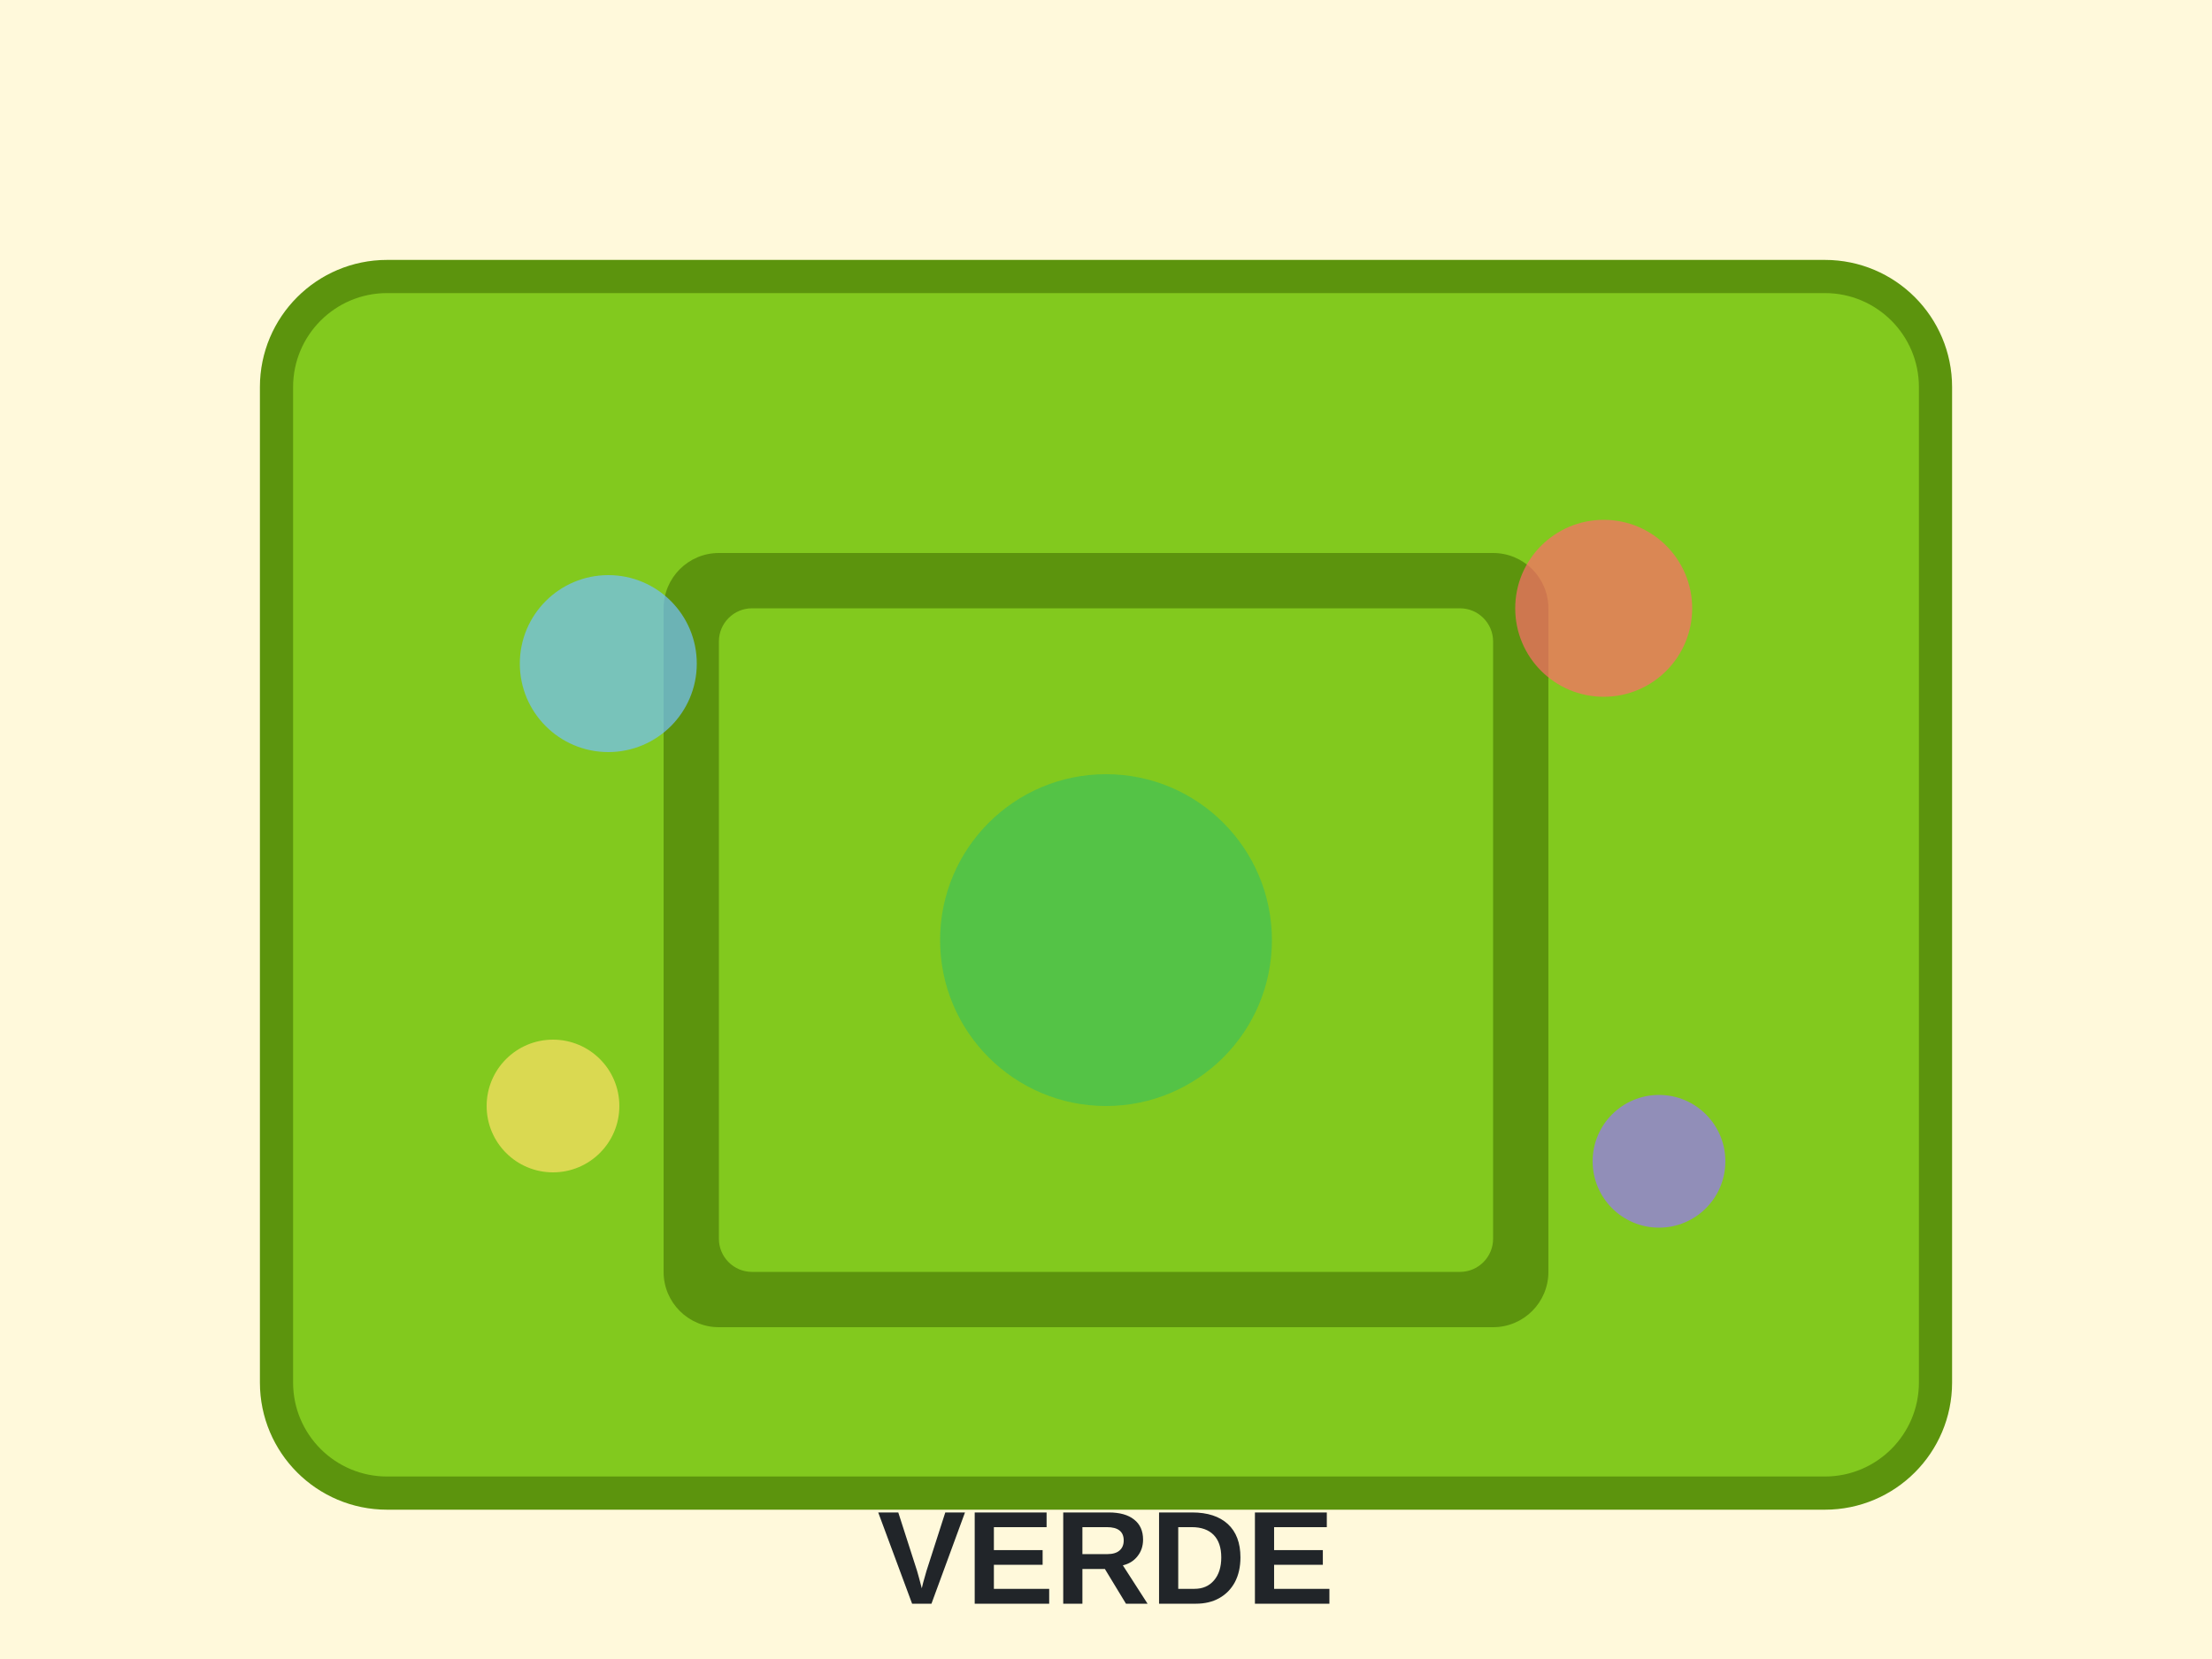
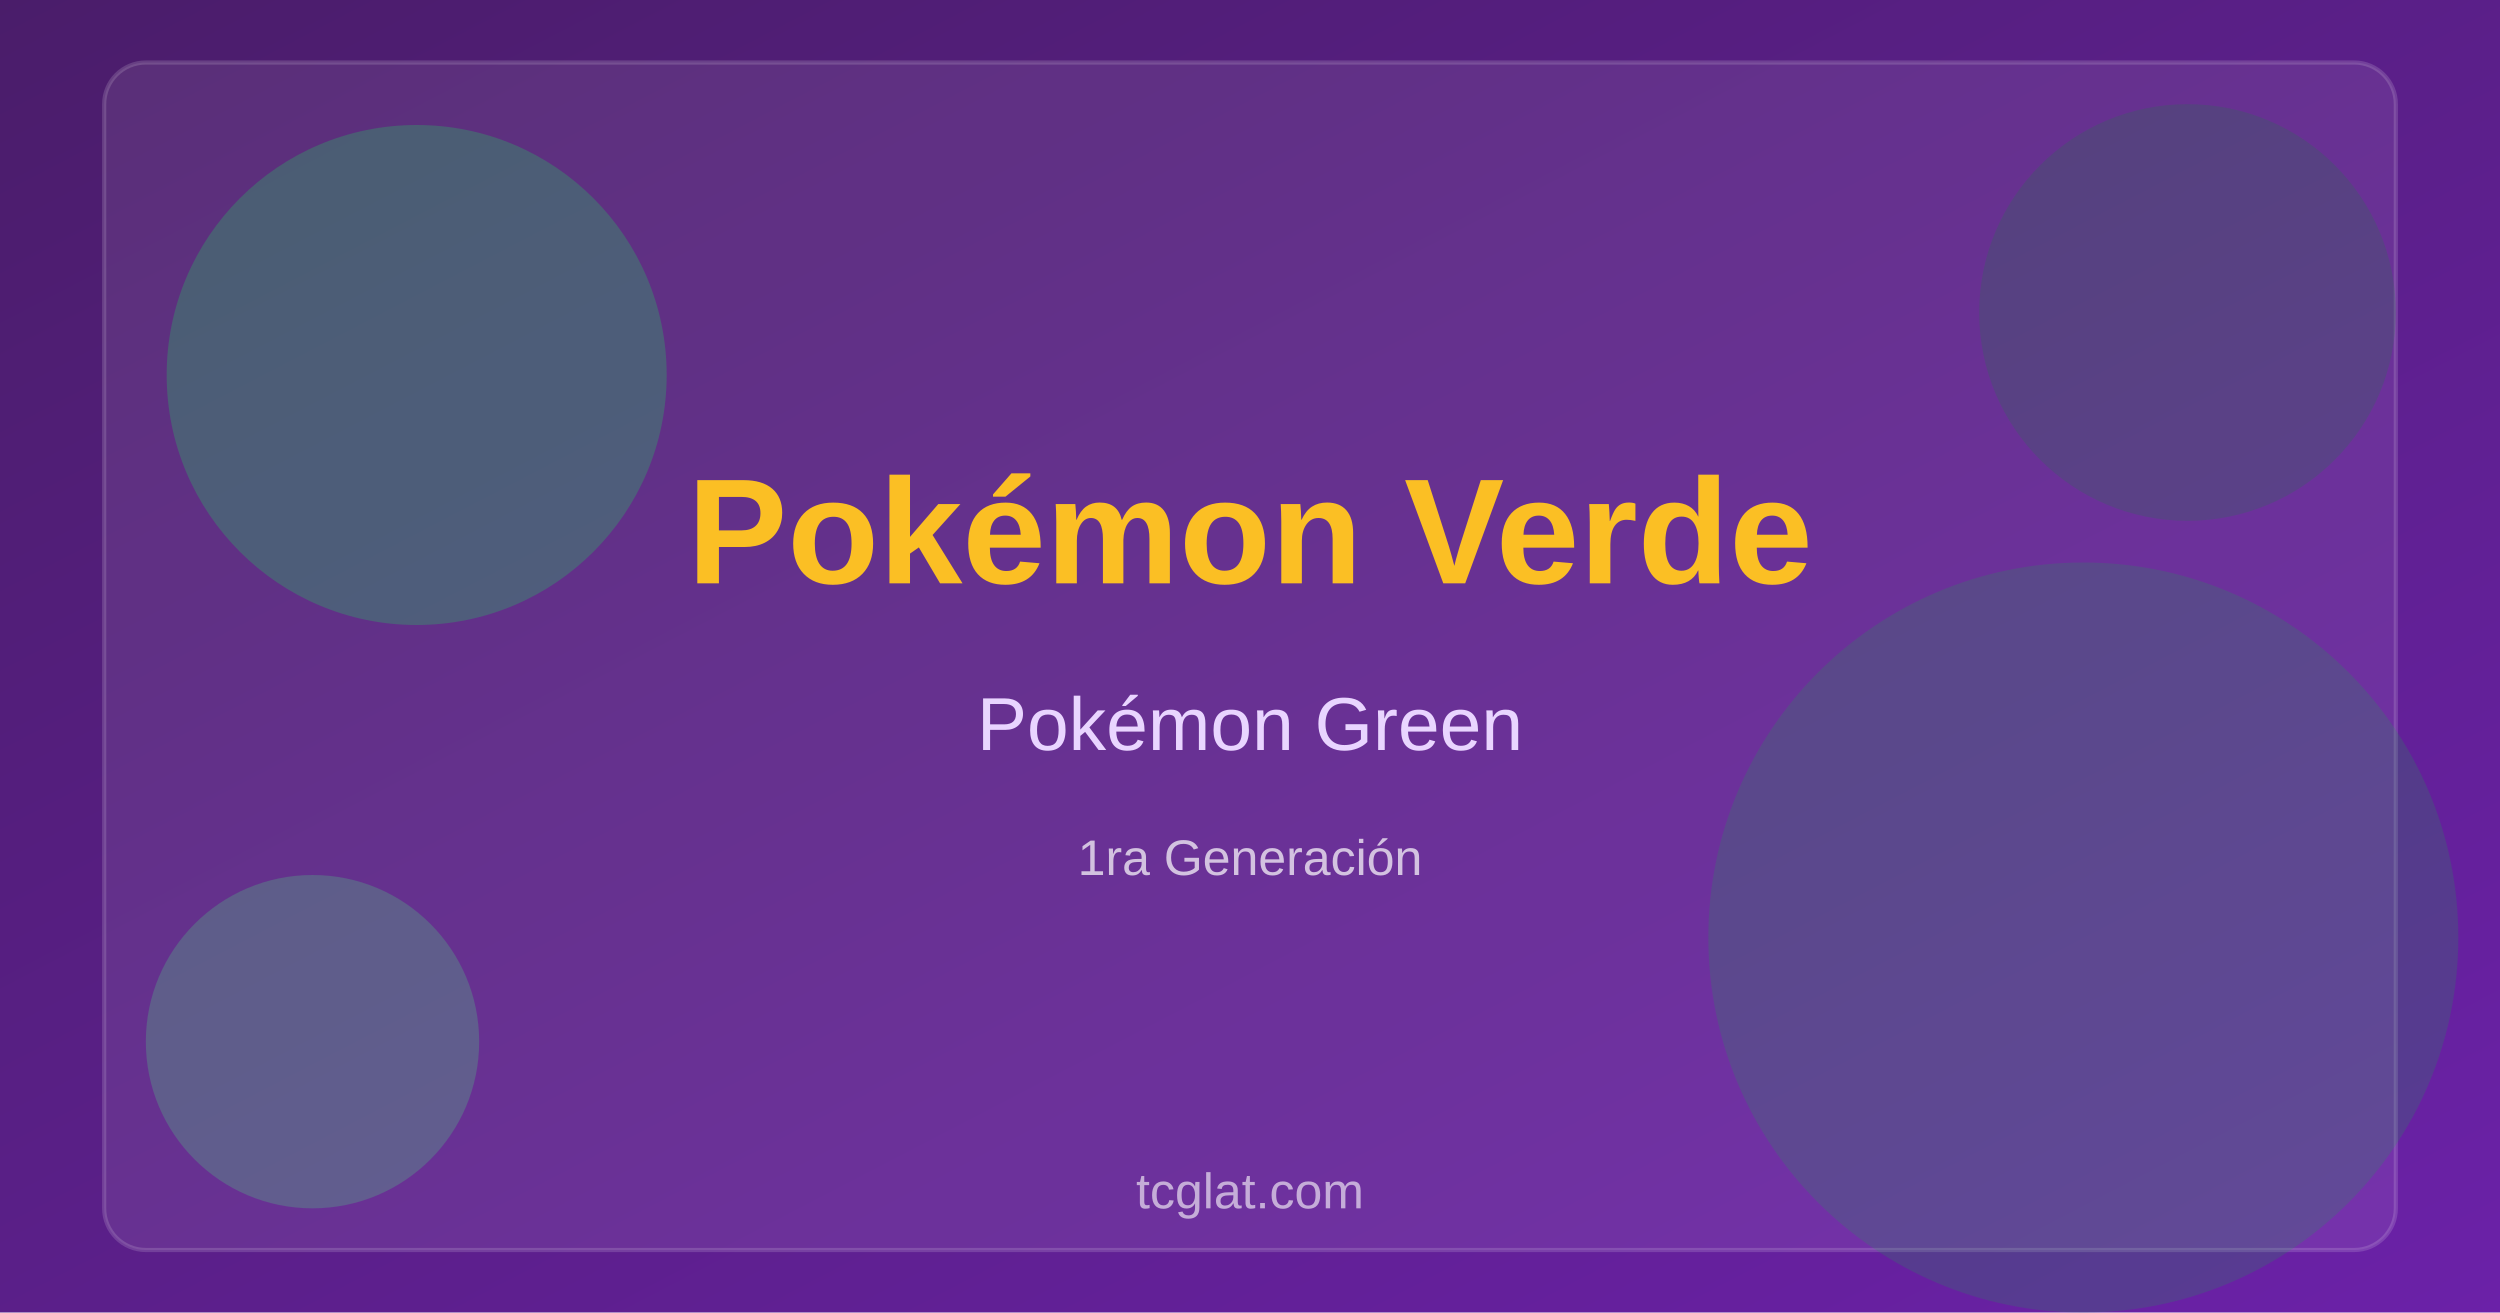
- <svg xmlns="http://www.w3.org/2000/svg" viewBox="0 0 200 150">
-   <rect width="200" height="150" fill="#FFF9DB" />
-   <rect x="25" y="25" width="150" height="110" rx="10" fill="#82C91E" stroke="#5C940D" stroke-width="3" />
-   <rect x="60" y="50" width="80" height="70" rx="5" fill="#5C940D" />
-   <rect x="65" y="55" width="70" height="60" rx="3" fill="#82C91E" />
-   <circle cx="100" cy="85" r="15" fill="#40C057" opacity="0.7" />
-   <circle cx="55" cy="60" r="8" fill="#74C0FC" opacity="0.7" />
-   <circle cx="145" cy="55" r="8" fill="#FF6B6B" opacity="0.7" />
-   <circle cx="50" cy="100" r="6" fill="#FFE066" opacity="0.7" />
-   <circle cx="150" cy="105" r="6" fill="#9775FA" opacity="0.7" />
-   <text x="100" y="145" text-anchor="middle" font-family="Arial" font-size="12" font-weight="bold" fill="#212529">VERDE</text>
+ <svg xmlns="http://www.w3.org/2000/svg" width="1200" height="630" viewBox="0 0 1200 630">
+   <defs>
+     <linearGradient id="bg" x1="0%" y1="0%" x2="100%" y2="100%">
+       <stop offset="0%" stop-color="#4a1d6a" />
+       <stop offset="100%" stop-color="#6b21a8" />
+     </linearGradient>
+   </defs>
+   <rect width="1200" height="630" fill="url(#bg)" />
+   <rect x="50" y="30" width="1100" height="570" rx="20" fill="rgba(255,255,255,0.08)" stroke="rgba(255,255,255,0.15)" stroke-width="2" />
+   <circle cx="200" cy="180" r="120" fill="#22C55E" opacity="0.3" />
+   <circle cx="1000" cy="450" r="180" fill="#16A34A" opacity="0.2" />
+   <circle cx="150" cy="500" r="80" fill="#4ADE80" opacity="0.25" />
+   <circle cx="1050" cy="150" r="100" fill="#15803D" opacity="0.2" />
+   <text x="600" y="280" text-anchor="middle" font-family="Arial Black, Arial, sans-serif" font-size="72" font-weight="bold" fill="#fbbf24">Pokémon Verde</text>
+   <text x="600" y="360" text-anchor="middle" font-family="Arial, sans-serif" font-size="36" fill="#e9d5ff">Pokémon Green</text>
+   <text x="600" y="420" text-anchor="middle" font-family="Arial, sans-serif" font-size="24" fill="rgba(255,255,255,0.7)">1ra Generación</text>
+   <text x="600" y="580" text-anchor="middle" font-family="Arial, sans-serif" font-size="24" fill="rgba(255,255,255,0.6)">tcglat.com</text>
</svg>
